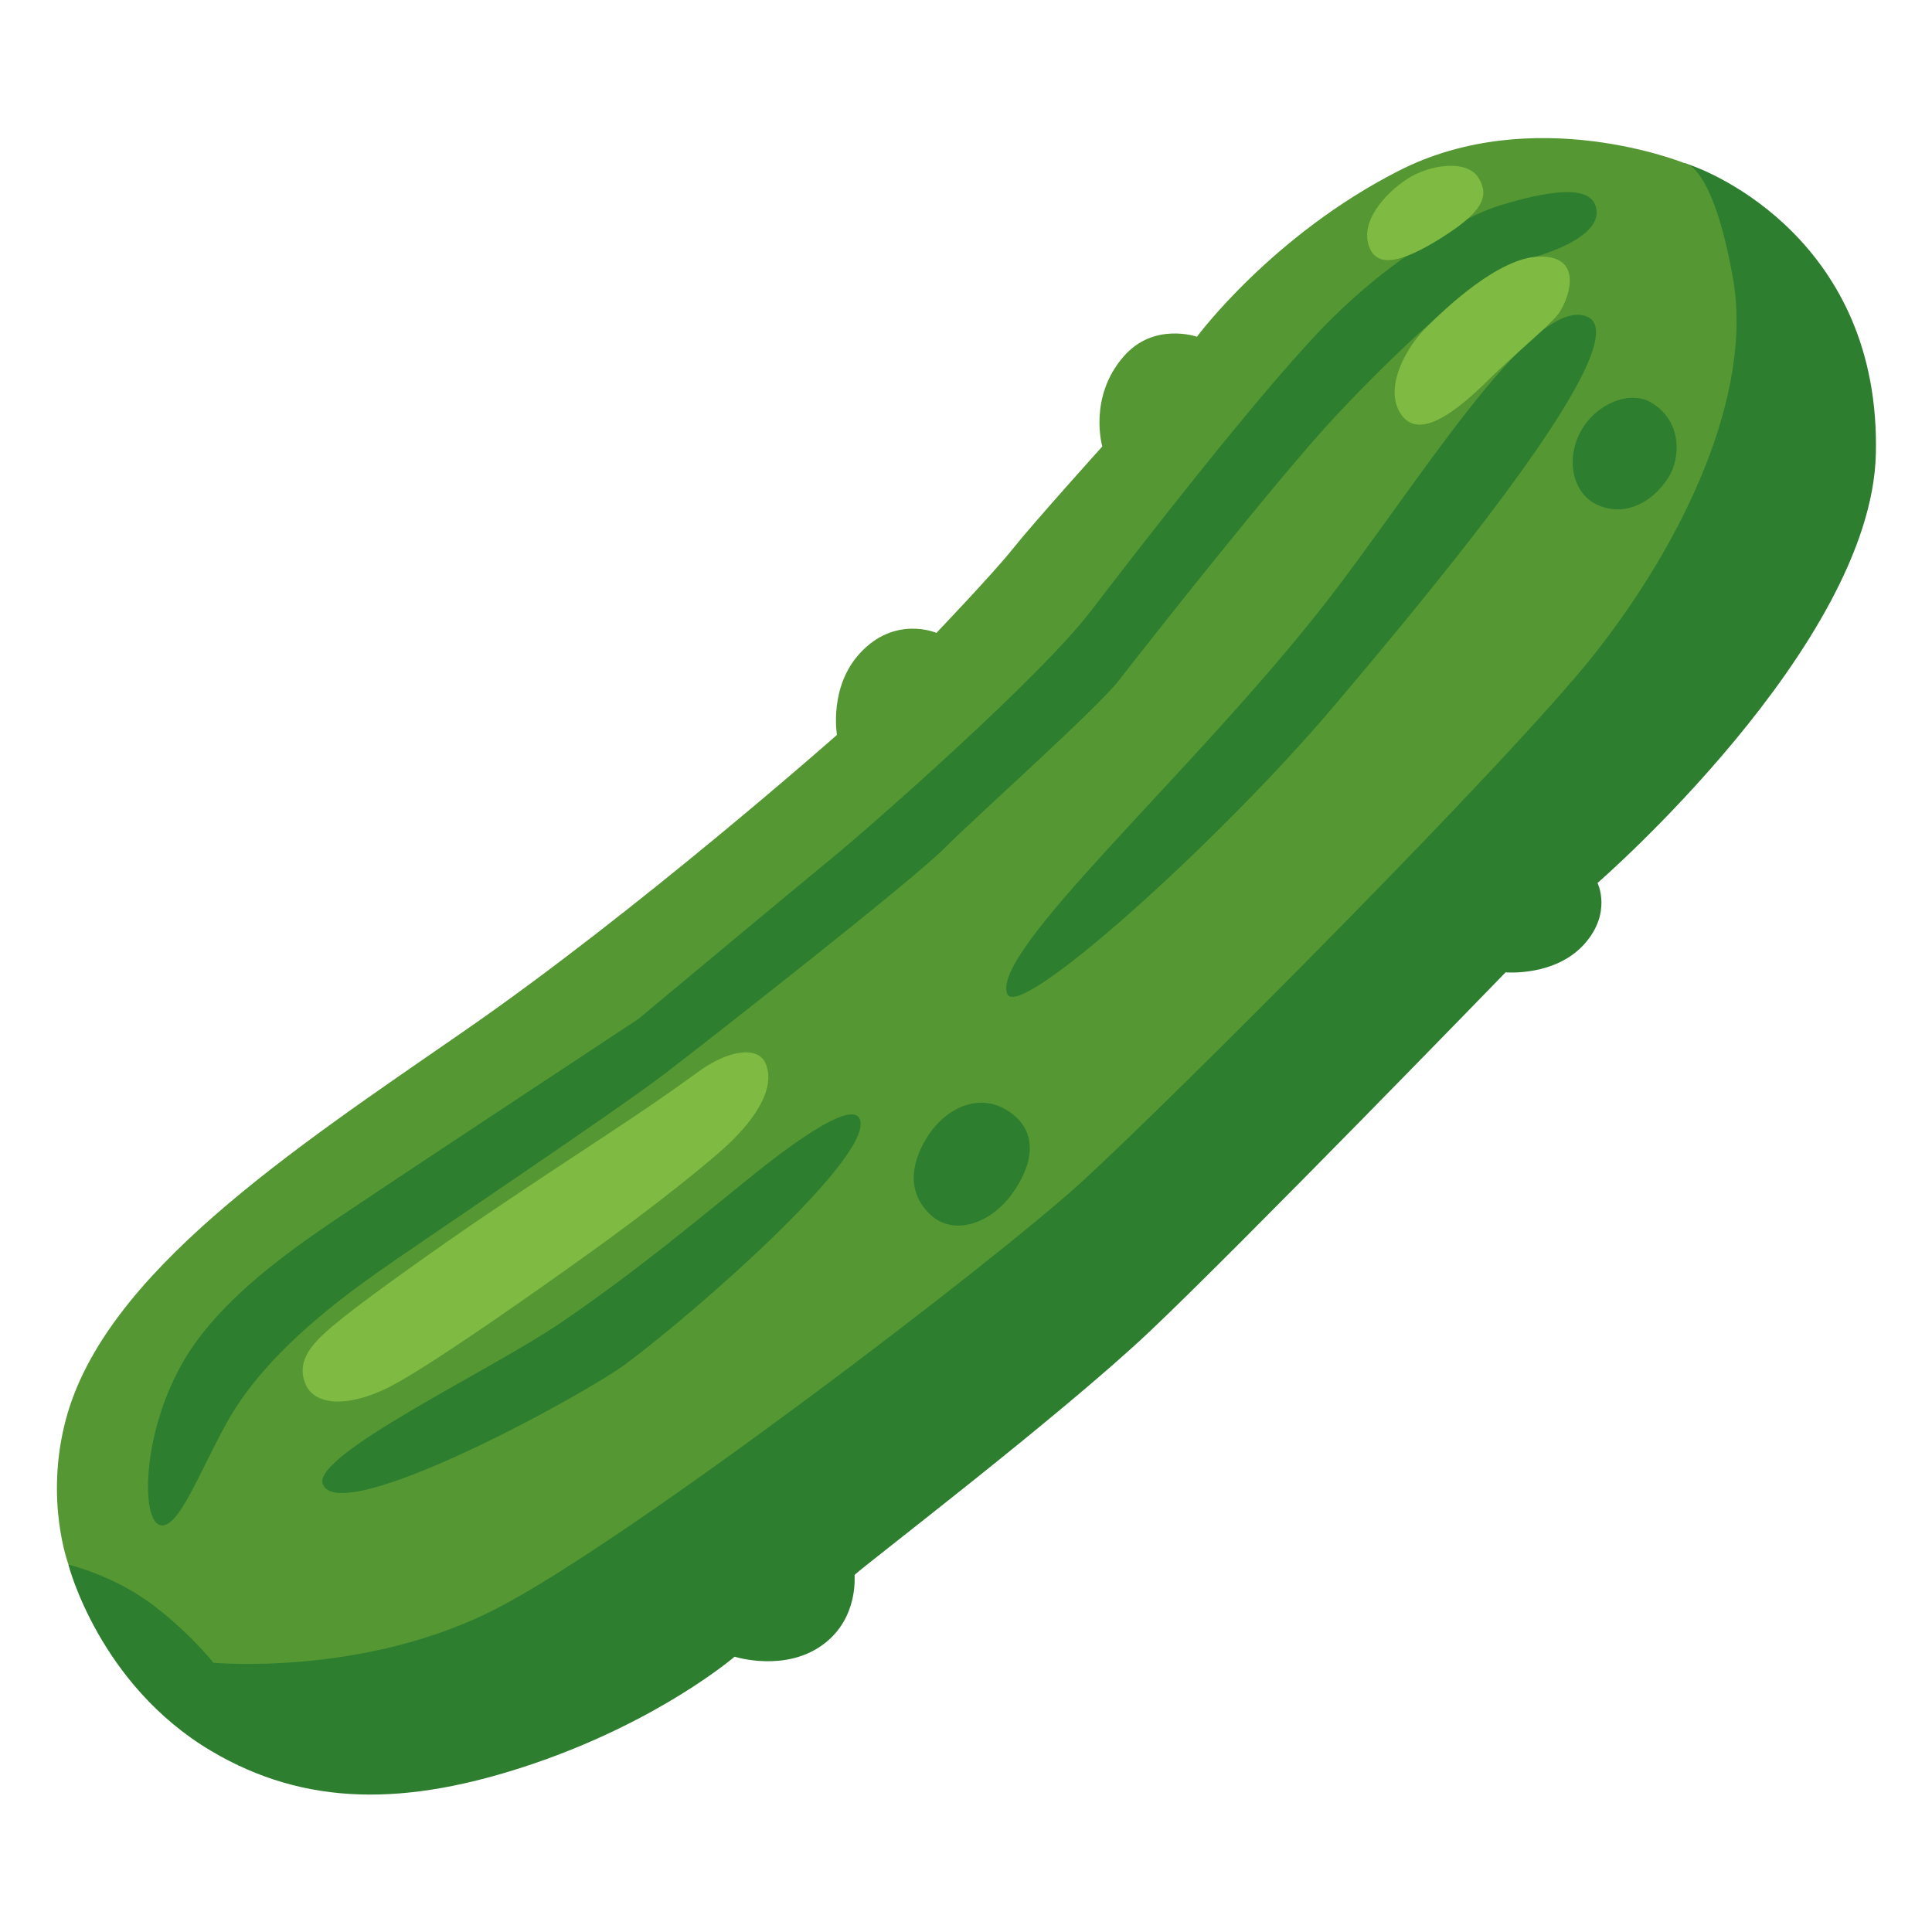
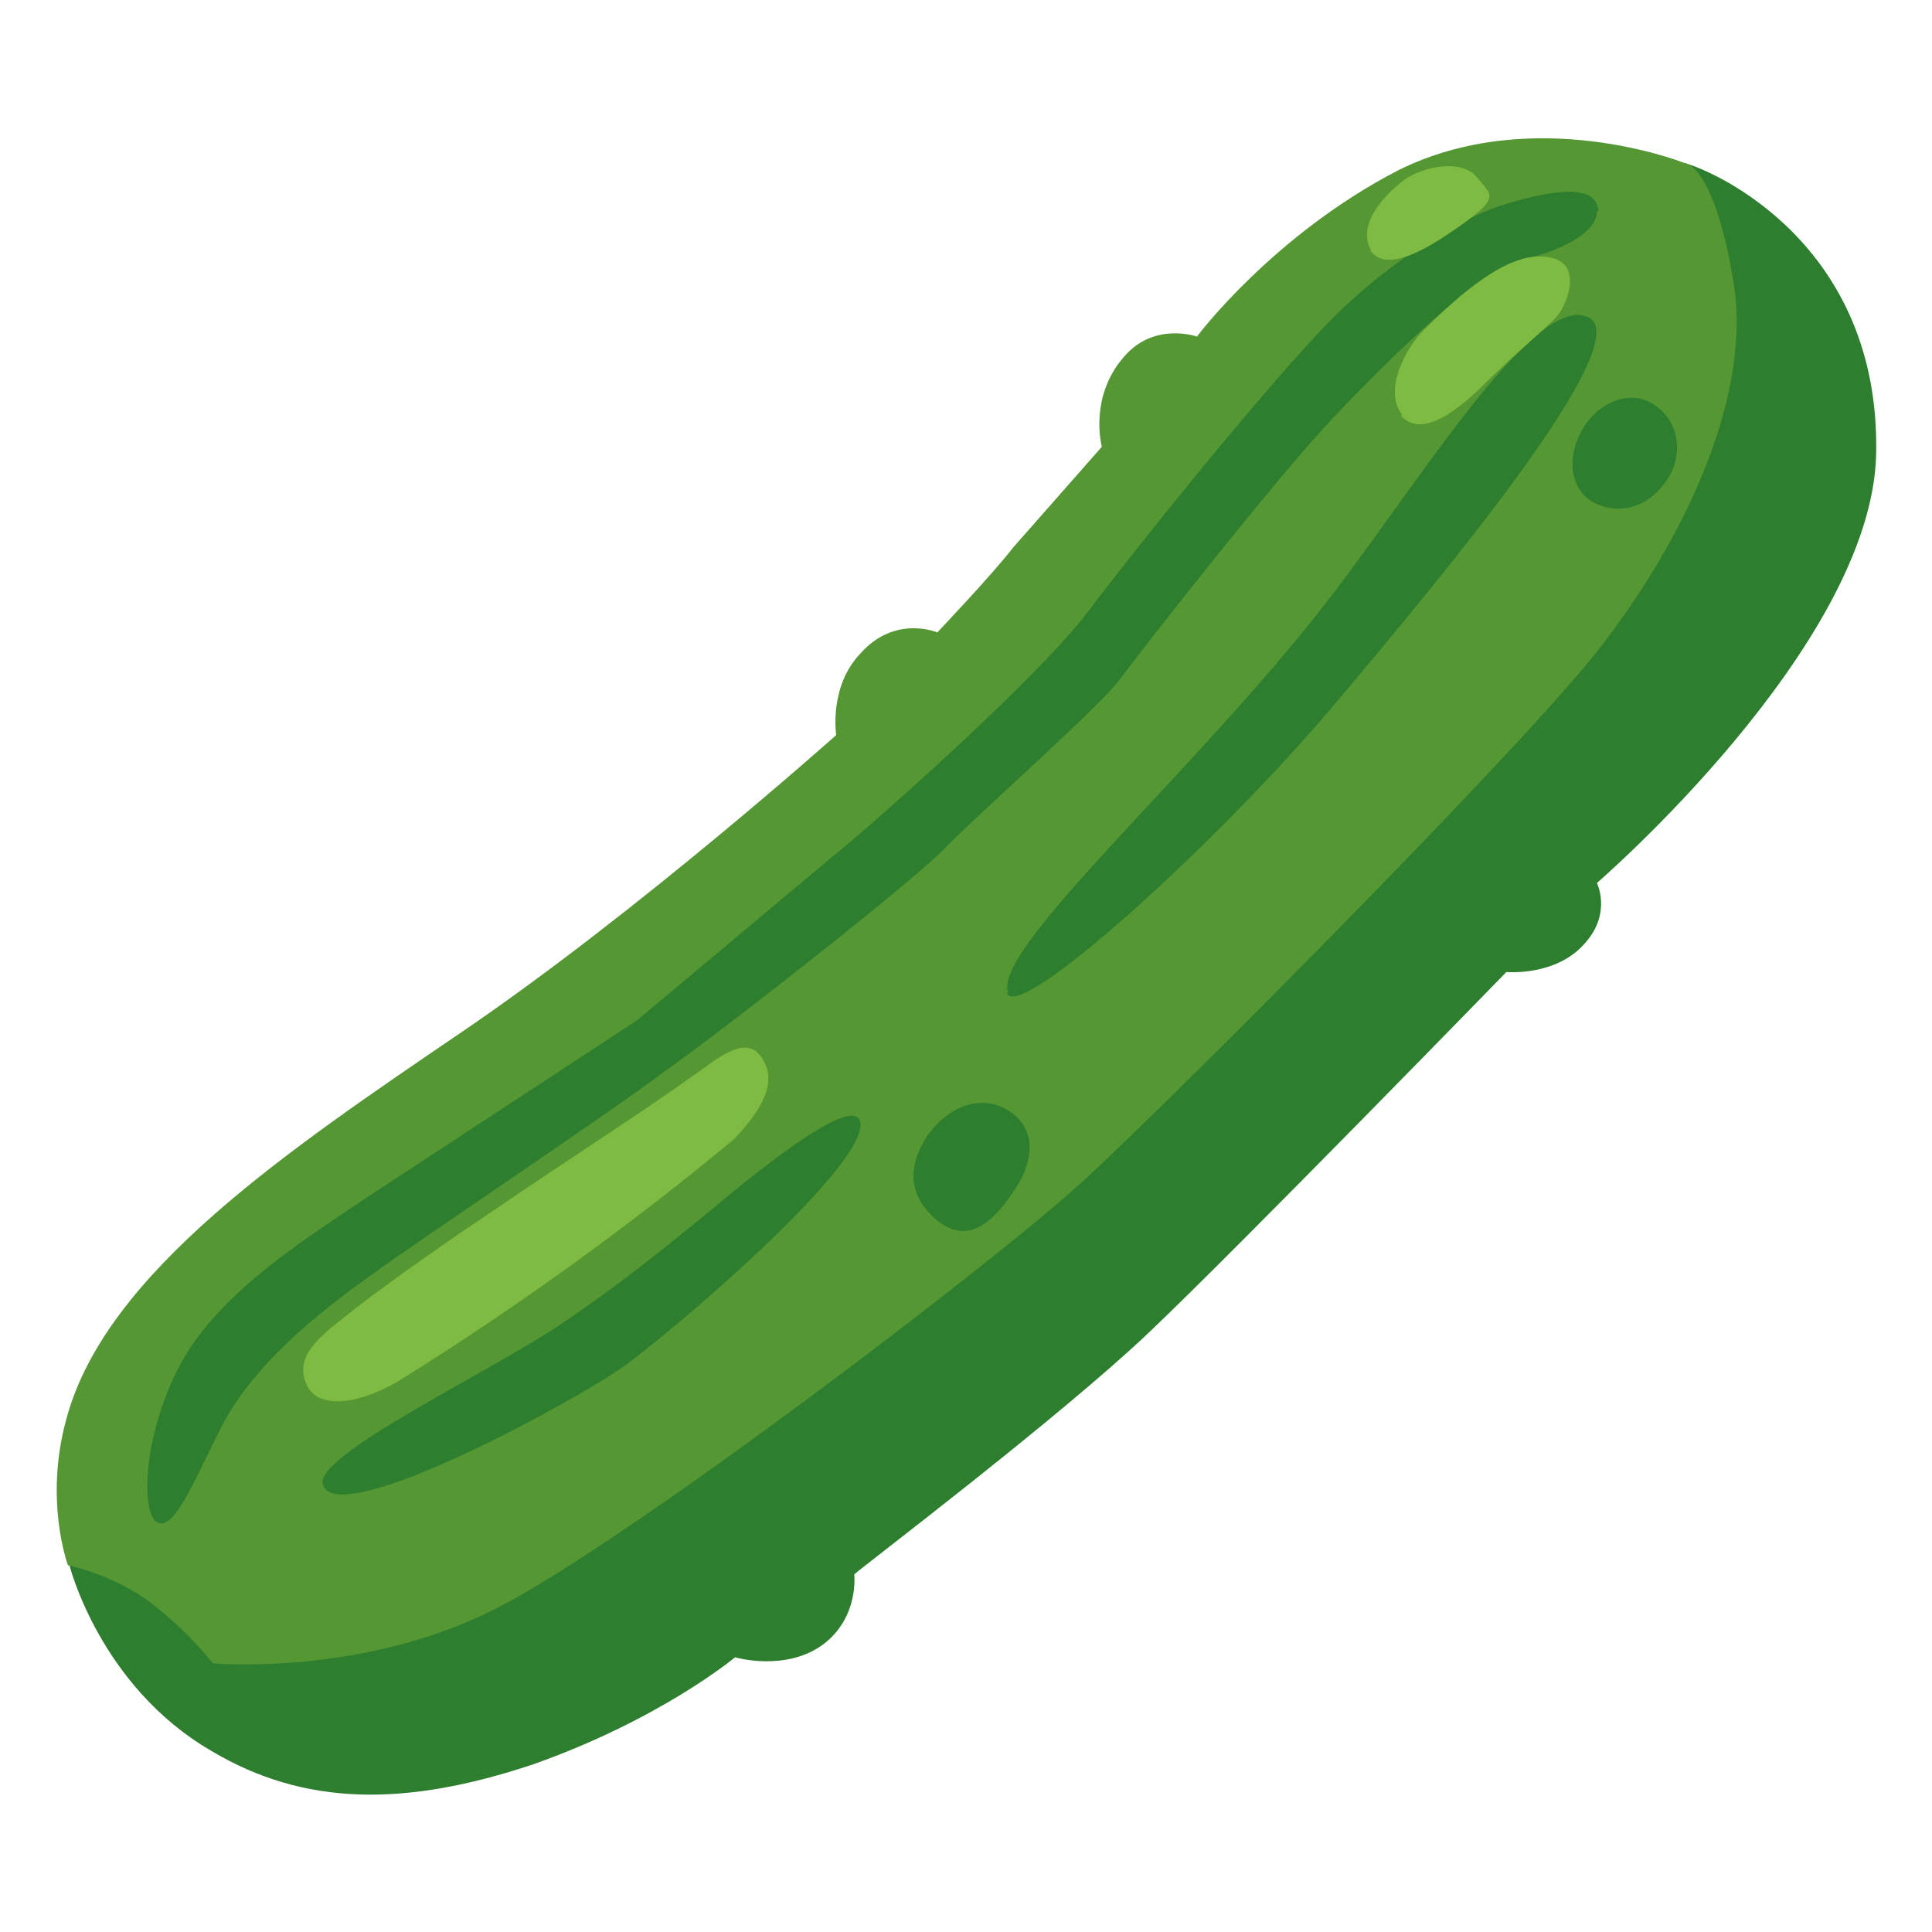
- <svg xmlns="http://www.w3.org/2000/svg" width="1em" height="1em" viewBox="0 0 128 128">
-   <path fill="#2e7e30" d="M75.57 49.03 4.53 103.66s2.03 7.95 9.47 12.35c6.19 3.66 12.85 3.72 21.31.85 8.46-2.88 13.36-7.1 13.36-7.1s3.39 1.08 5.92-.85c2.32-1.76 2.01-4.55 2.03-4.57.81-.76 13.56-10.48 19.48-16.06s23.65-23.86 23.65-23.86 3.31.3 5.25-1.91c1.81-2.06.84-4.01.84-4.01s18.13-15.73 18.44-28.41c.34-14.04-10.82-18.77-12.69-19.28-1.86-.51-36.02 38.22-36.02 38.22" />
-   <path fill="#559833" d="M73.03 29.58s-4.57 5.07-5.92 6.77c-1.35 1.69-5.07 5.58-5.07 5.58s-2.74-1.19-5.07 1.35c-2.07 2.25-1.52 5.41-1.52 5.41s-13.2 11.67-24.7 19.62S6.95 84.38 4.37 94.02c-1.44 5.38.17 9.64.17 9.64s2.88.68 5.41 2.54 4.19 3.96 4.19 3.96 10.02.94 18.82-3.62 32.8-22.84 38.72-28.25 28.45-27.96 34-35.01c5.95-7.56 10.49-17.25 9.13-24.86-1.35-7.61-3.21-7.61-3.21-7.61s-9.98-4.06-18.94.51C84.26 15.6 79.3 22.31 79.3 22.31s-2.85-1-4.85 1.3c-2.37 2.71-1.42 5.97-1.42 5.97" />
-   <path fill="#2e7e30" d="M109.38 26.66c-1.43-.84-3.7.12-4.68 1.97s-.49 4.07 1.11 4.81 3.45.12 4.68-1.73c.88-1.33.98-3.82-1.11-5.05m-42.4 47.07c-1.99-1.46-4.31-.37-5.55 1.6-1.23 1.97-1.23 3.82.25 5.18s3.94.62 5.42-1.48c1.31-1.85 1.73-3.94-.12-5.3m-.25-7.88c.74 1.88 14.05-10.11 21.57-18.98s20.27-24.36 16.88-25.88c-3.57-1.6-11.4 11.32-17.38 18.98-8.74 11.21-22.18 23.04-21.07 25.88m-9.72 8.45c.44 2.61-10.57 12.33-15.5 16.03-2.79 2.09-18.94 10.9-20.12 8.01-.78-1.92 11.14-7.55 15.77-10.71 5.23-3.57 9.23-6.97 12.37-9.49 1.78-1.45 7.16-5.72 7.48-3.84m48.77-60.27c.05 1.31-1.92 2.44-4.88 3.22s-8.71 6.36-12.46 10.37-12.8 15.5-14.28 17.42-9.41 8.97-11.58 11.15-15.07 12.28-18.46 14.89c-3.4 2.61-16.3 11.22-19.35 13.39-2.81 2.01-7.36 5.47-9.74 9.78-1.86 3.34-3.22 7.14-4.44 6.79s-1.22-5.92 1.48-10.71S20.78 81.79 24 79.62s18.29-12.11 18.29-12.11S52.74 58.8 55.18 56.8s13.67-11.85 17.07-16.29 10.63-13.76 15.07-18.47c4.44-4.7 9.49-7.66 12.11-8.45 2.61-.78 6.27-1.65 6.35.44" />
-   <path fill="#7fba42" d="M20.25 91.72c.65 1.51 3.14 1.57 6.18-.17 3.05-1.74 9.23-6.1 12.63-8.54 4.01-2.87 8.19-6.18 9.49-7.49 2.09-2.09 2.7-3.82 2.18-5.05s-2.53-.87-4.44.52c-4.18 3.05-6.97 4.7-14.2 9.58-2.9 1.96-7.49 5.23-9.23 6.62-1.74 1.4-3.39 2.7-2.61 4.53M90.8 16.55c.65 1.3 2.53.61 4.96-.96s2.96-2.61 2.18-3.83-3.25-.85-4.7.09c-1.48.96-3.31 2.96-2.44 4.7m2.09 10.99c1.27 1.68 3.89-.56 5.71-2.36 1.72-1.69 3.8-3.38 4.58-4.3.61-.72 1.99-3.97-1.23-3.88-2.6.07-6.08 3.28-7.63 4.88-1.12 1.15-2.75 3.92-1.43 5.66" />
+ <svg viewBox="0 0 128 128">
+   <path fill="#2e7e30" d="m75.6 49-71 54.7s2 8 9.4 12.3c6.2 3.7 12.9 3.7 21.3.9 8.5-3 13.4-7.1 13.4-7.1s3.4 1 5.9-.9c2.3-1.8 2-4.5 2-4.6.8-.7 13.6-10.4 19.5-16s23.7-23.9 23.7-23.9 3.3.3 5.2-1.9c1.8-2 .8-4 .8-4s18.2-15.7 18.5-28.4c.3-14-10.8-18.8-12.7-19.3S75.6 49 75.6 49" />
+   <path fill="#559833" d="m73 29.6-5.9 6.7c-1.3 1.7-5 5.6-5 5.6s-2.8-1.2-5.1 1.4c-2.1 2.2-1.6 5.4-1.6 5.4S42.3 60.4 30.7 68.3 7 84.3 4.4 94c-1.5 5.4.1 9.7.1 9.7s3 .6 5.5 2.5 4.1 4 4.1 4 10 .9 18.9-3.7 32.8-22.8 38.7-28.2 28.4-28 34-35c6-7.6 10.5-17.3 9.1-24.9-1.3-7.6-3.2-7.6-3.2-7.6s-10-4-19 .5c-8.3 4.3-13.3 11-13.3 11s-2.8-1-4.8 1.3c-2.4 2.7-1.5 6-1.5 6" />
+   <path fill="#2e7e30" d="M109.4 26.7c-1.5-.9-3.7 0-4.7 2s-.5 4 1.1 4.7 3.5.2 4.7-1.7c.9-1.3 1-3.8-1.1-5M67 73.7c-2-1.4-4.3-.3-5.6 1.6q-1.9 3 .3 5.2c2.2 2.2 4 .6 5.4-1.5 1.3-1.8 1.7-4-.1-5.3m-.3-7.9c.8 2 14-10 21.6-19s20.3-24.3 16.9-25.8c-3.6-1.6-11.4 11.3-17.4 19-8.7 11.2-22.2 23-21 25.8M57 74.4c.4 2.6-10.6 12.3-15.5 16-2.8 2.1-19 11-20.1 8-.8-1.9 11.1-7.5 15.8-10.7 5.2-3.5 9.2-7 12.3-9.5 1.8-1.4 7.2-5.7 7.5-3.8M105.8 14c0 1.3-2 2.5-4.9 3.2s-8.7 6.4-12.5 10.4S75.6 43.1 74.2 45s-9.5 9-11.6 11.2S47.6 68.5 44 71c-3.4 2.6-16.3 11.2-19.3 13.4-2.8 2-7.4 5.4-9.8 9.7-1.8 3.4-3.2 7.2-4.4 6.8S9.4 95.1 12 90.3s8.7-8.5 11.9-10.7l18.3-12 12.9-10.8c2.5-2 13.6-11.8 17-16.3S83 26.7 87.4 22s9.5-7.6 12.1-8.4 6.3-1.7 6.4.4" />
+   <path fill="#7fba42" d="M20.3 91.7c.6 1.5 3 1.6 6.1-.2a202 202 0 0 0 22.2-16q3-3.1 2.1-5c-.9-2-2.5-.9-4.4.5-4.2 3-7 4.7-14.2 9.6-3 2-7.5 5.2-9.2 6.6-1.8 1.4-3.4 2.7-2.6 4.5m70.5-75.1q1.1 1.6 5-1c3.9-2.6 3-2.6 2.1-3.8s-3.2-.9-4.7 0c-1.4 1-3.3 3-2.4 4.7m2 11c1.4 1.7 4-.5 5.8-2.3s3.8-3.4 4.6-4.3c.6-.7 2-4-1.3-3.9-2.6 0-6 3.3-7.6 4.9-1.1 1.1-2.7 3.9-1.4 5.6" />
</svg>
